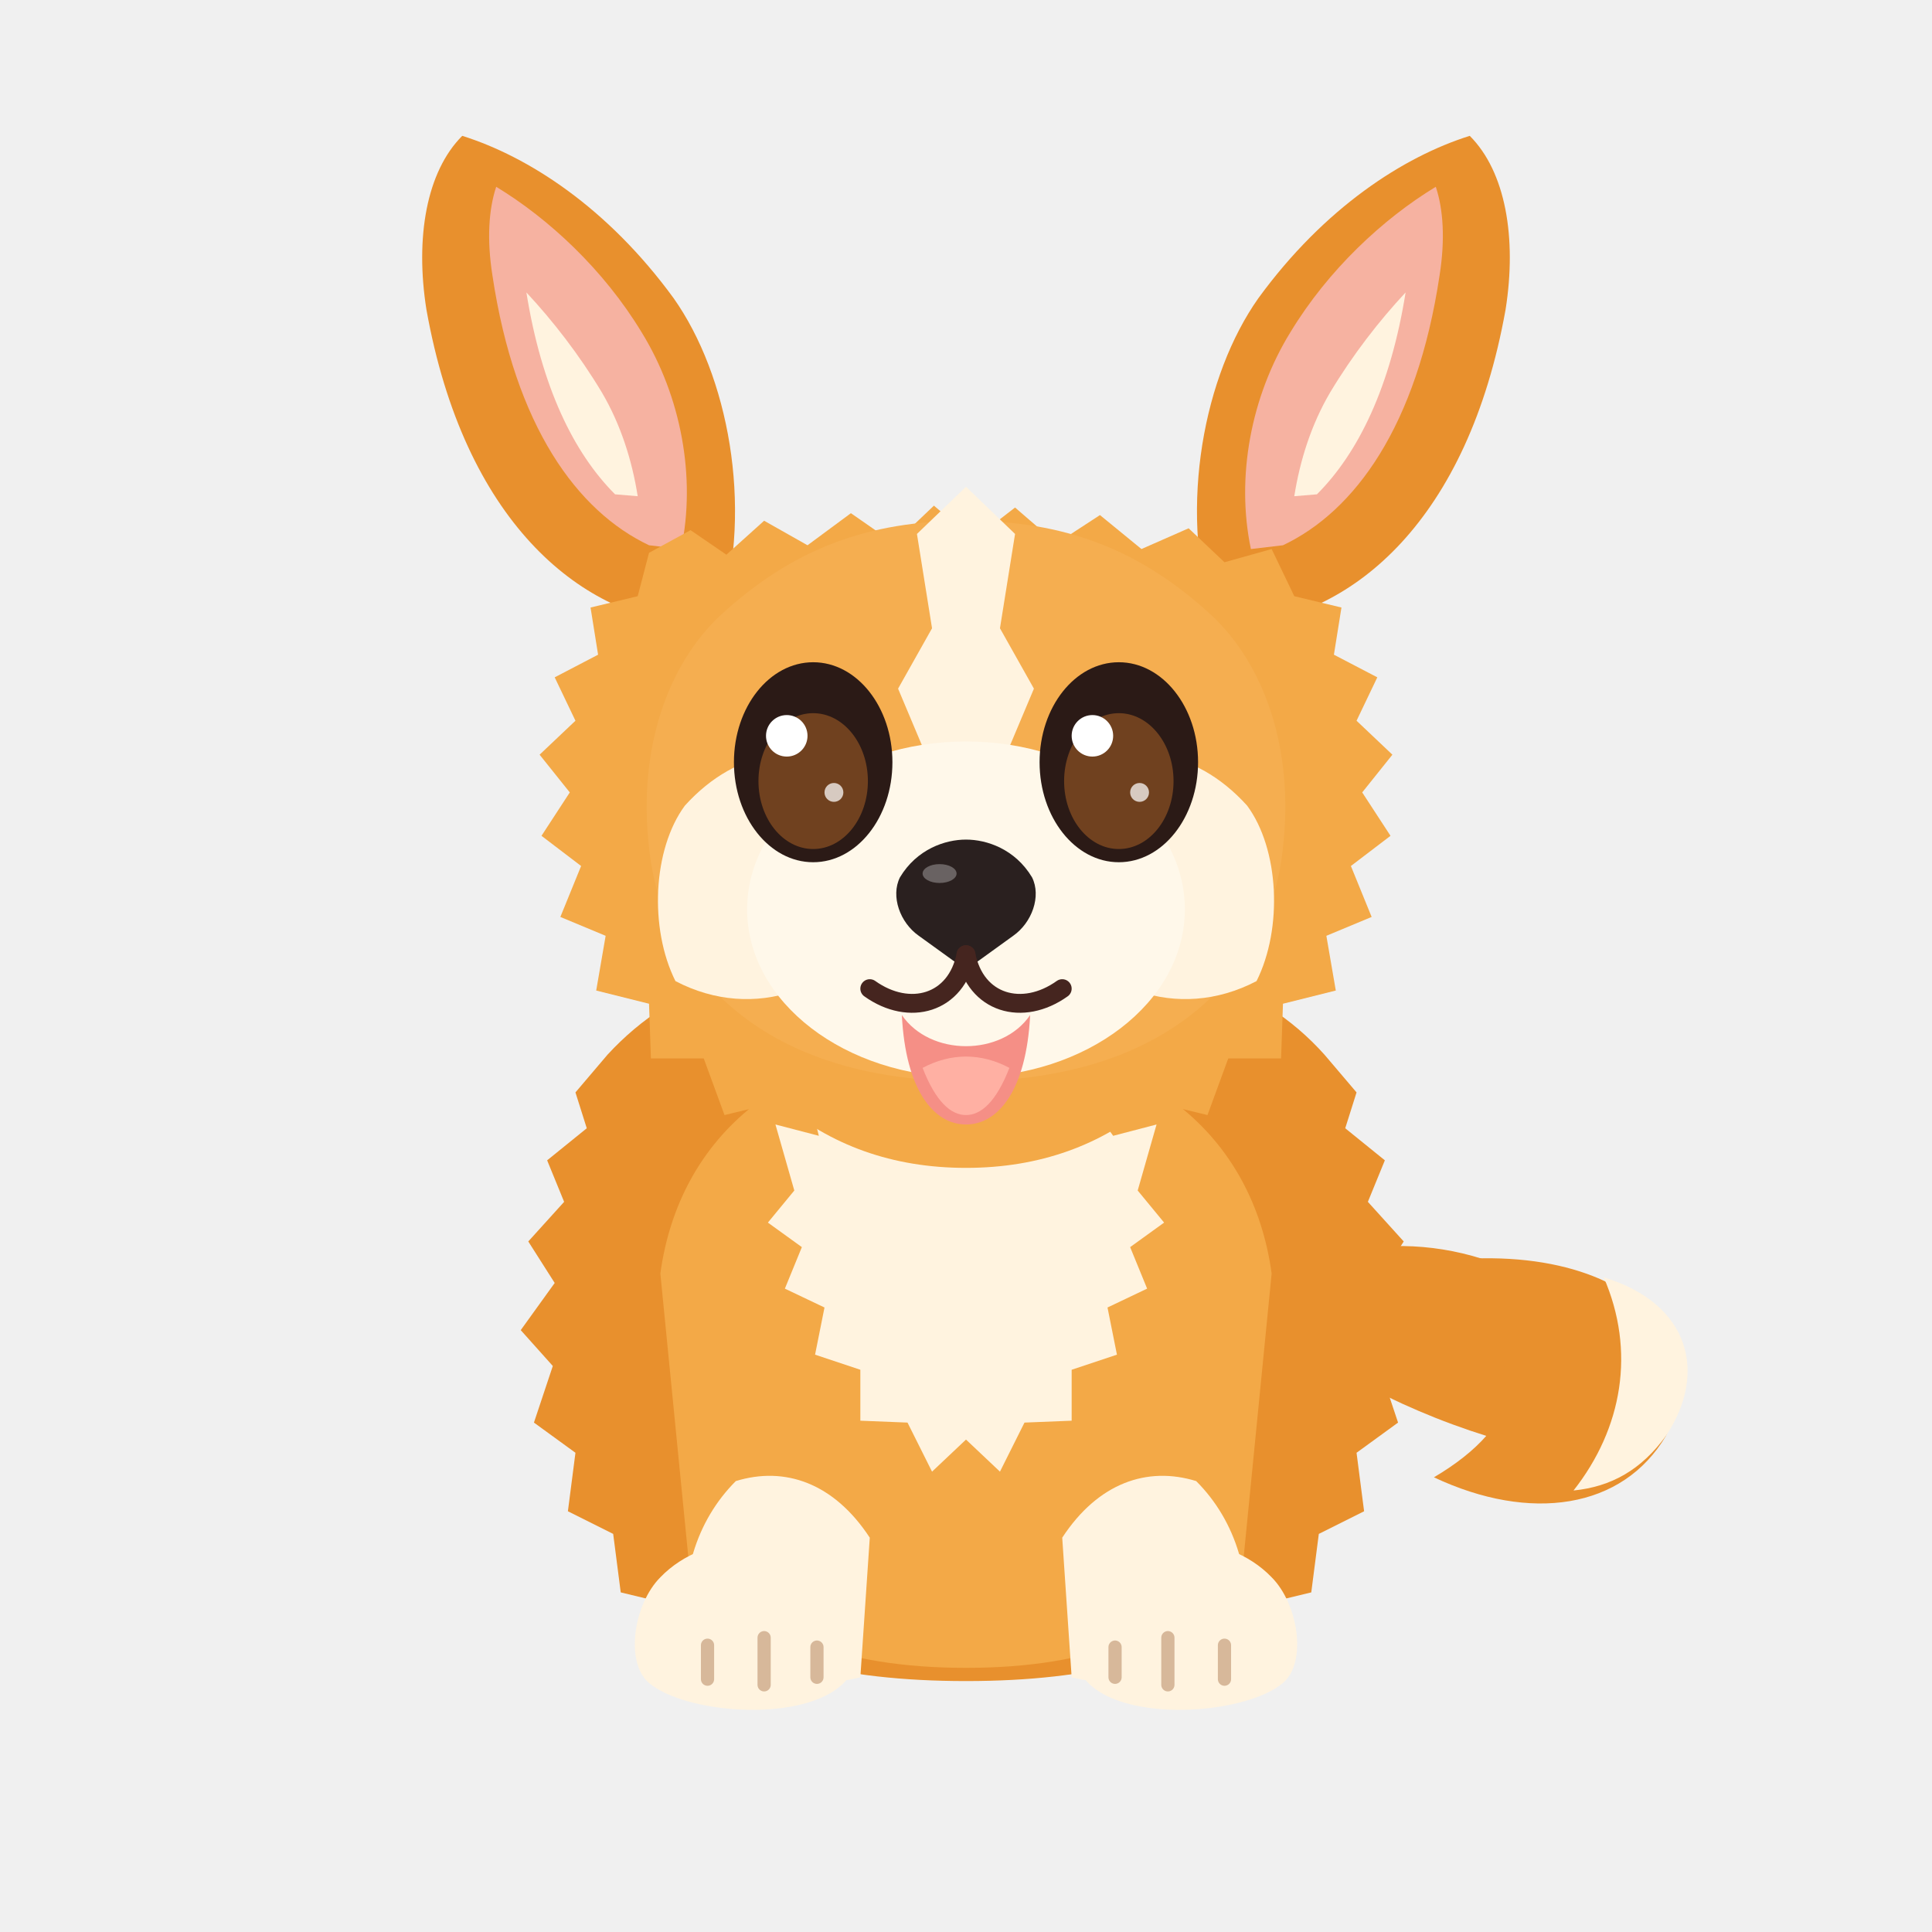
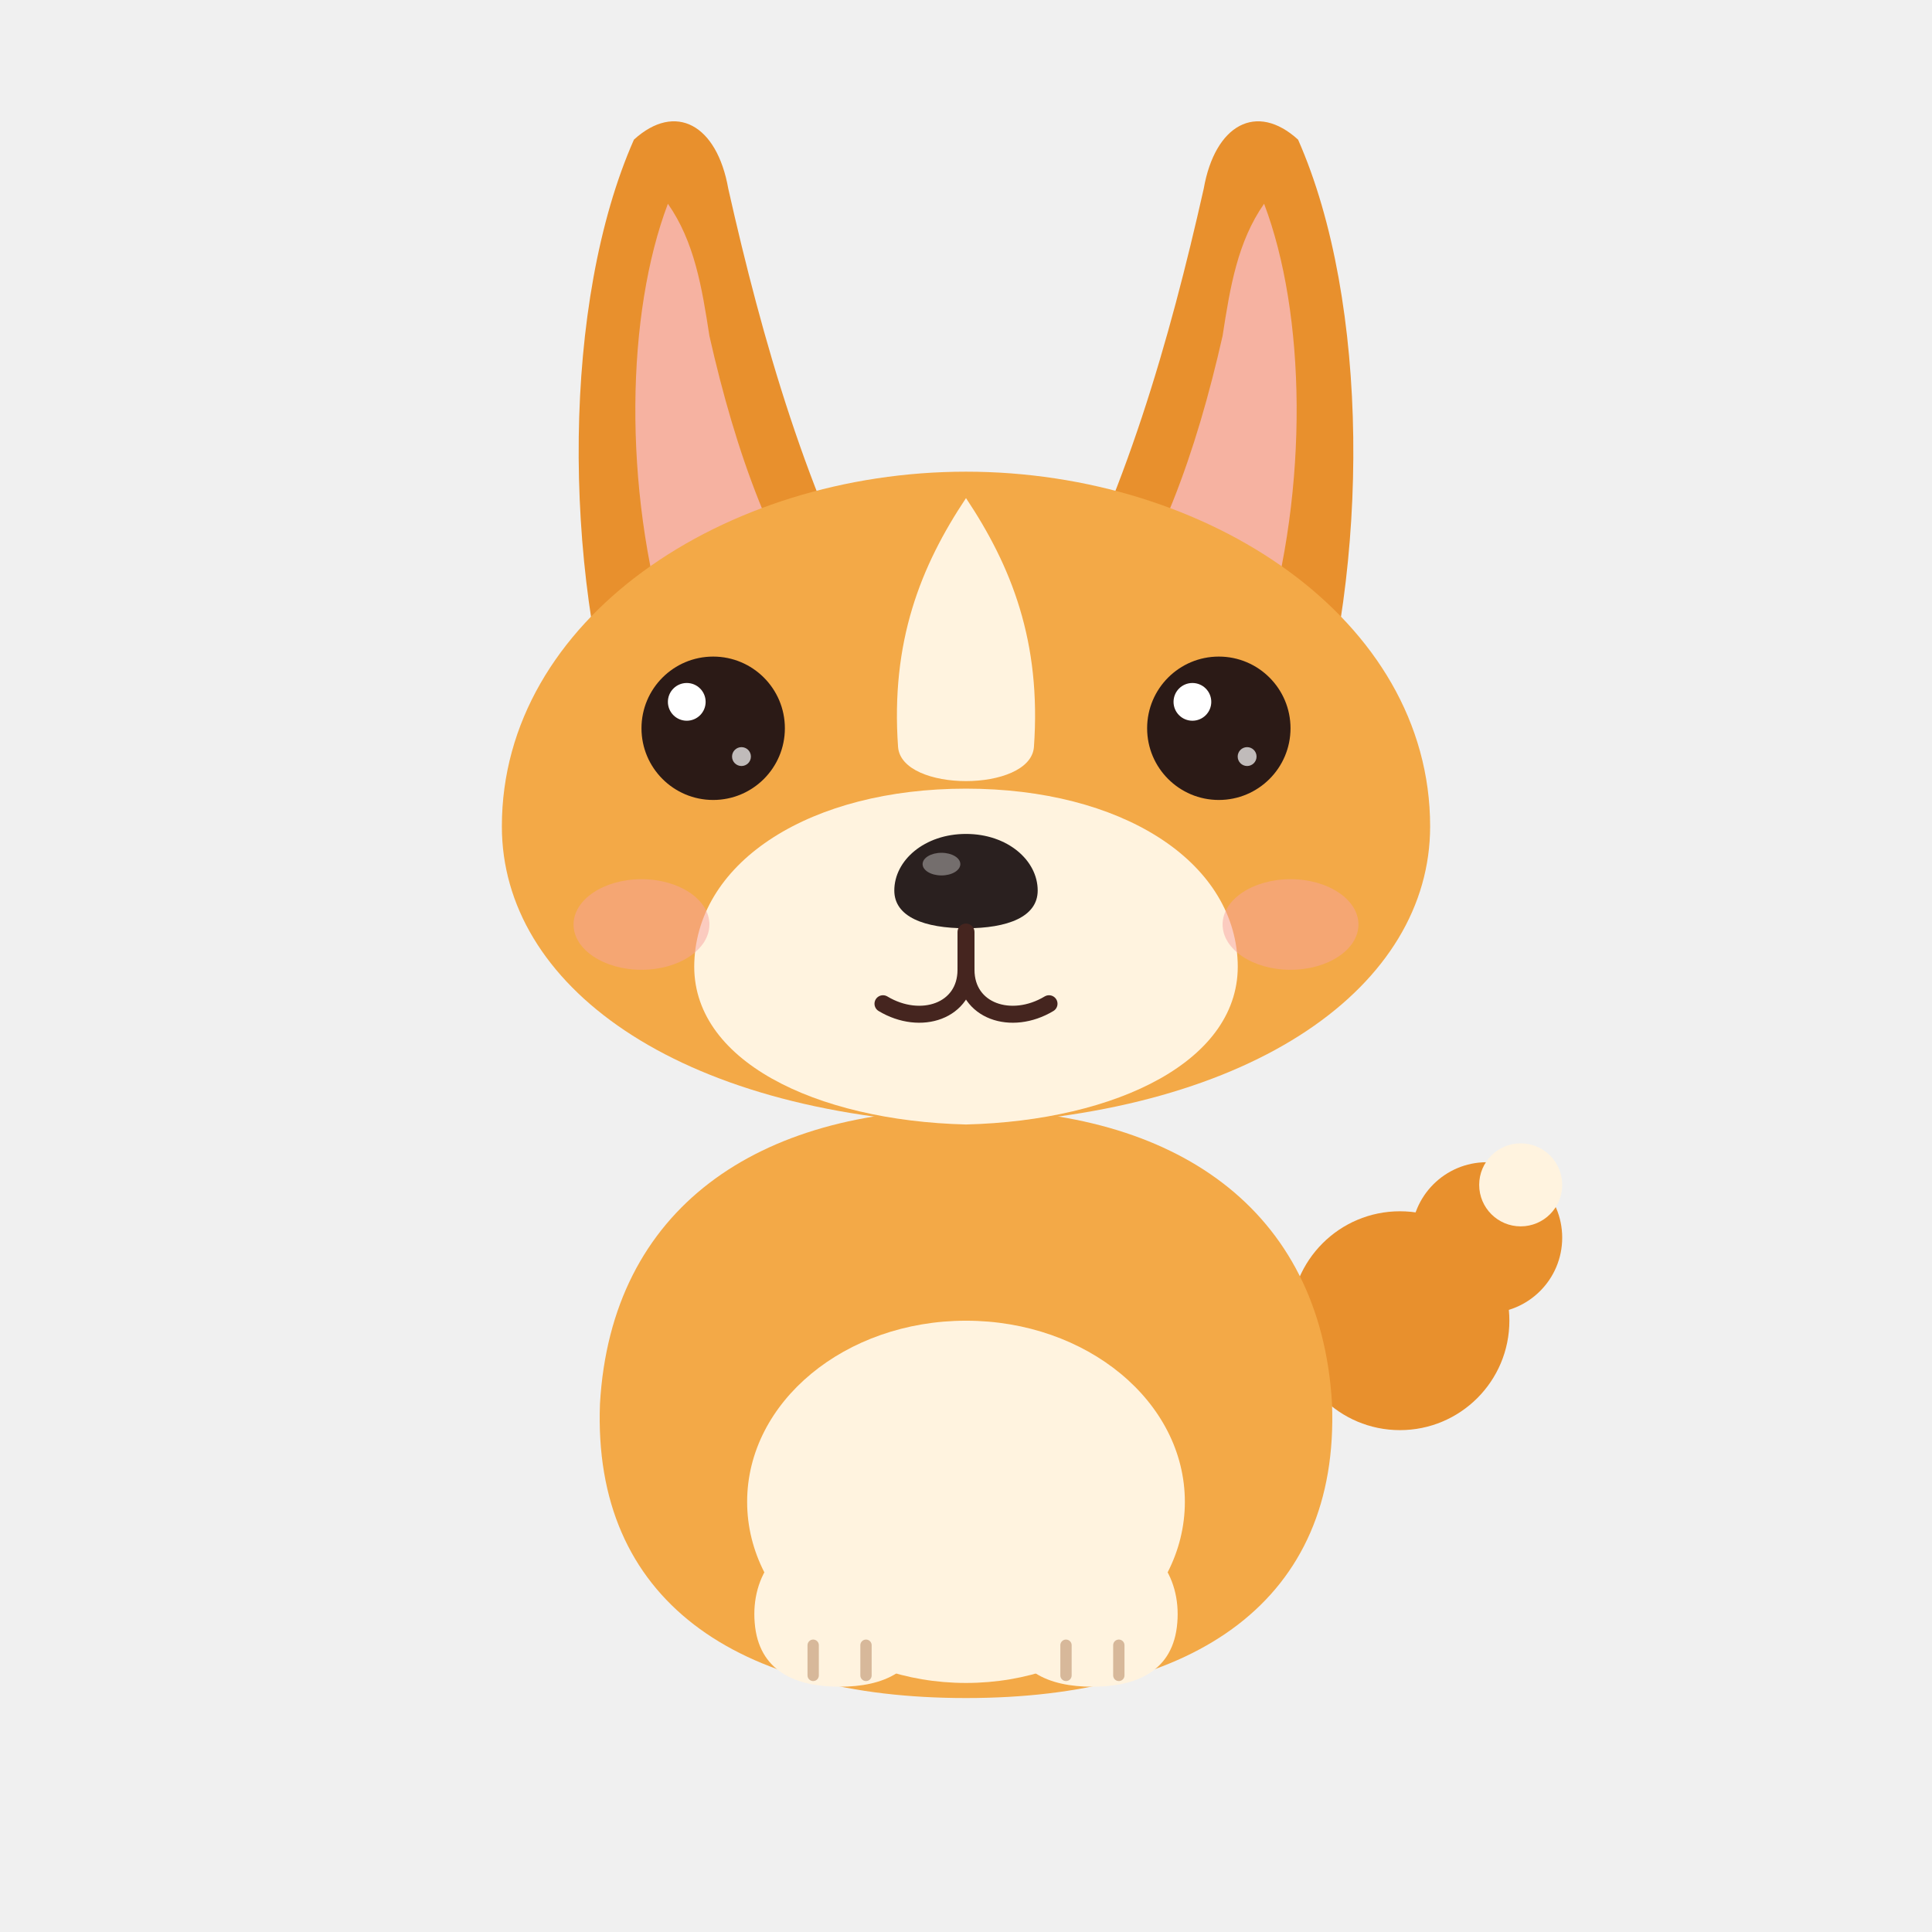
<svg xmlns="http://www.w3.org/2000/svg" viewBox="0 0 1024 1024" role="img" aria-label="柯基伙伴">
  <g id="corgi-root">
    <g id="corgi-tail" class="companion-tail">
-       <path d="M680 674C735 649 797 659 842 700L817 769C765 757 718 735 680 707Z" fill="#E8902D" />
-       <path d="M698 684C827 638 916 692 883 761C860 800 811 807 760 783C806 756 819 718 760 696C738 688 717 685 698 684Z" fill="#E8902D" />
-       <path d="M850 677C896 691 905 728 883 761C870 779 854 788 834 790C860 757 867 716 850 677Z" fill="#FFF3DF" />
+       <circle cx="742" cy="700" r="58" fill="#E8902D" />
+       <circle cx="788" cy="656" r="40" fill="#E8902D" />
+       <circle cx="806" cy="628" r="22" fill="#FFF3DF" />
    </g>
    <g id="corgi-body">
-       <path id="corgi-fur-body" d="M322 559C357 521 410 500 512 500C614 500 668 521 702 559L719 579L713 598L734 615L725 637L744 658L730 680L748 705L731 724L741 754L719 770L723 801L699 813L695 844L666 851C627 878 579 891 512 891C445 891 397 878 358 851L329 844L325 813L301 801L305 770L283 754L293 724L276 705L294 680L280 658L299 637L290 615L311 598L305 579Z" fill="#E8902D" />
-       <path d="M350 675C360 602 417 552 512 552C607 552 664 602 674 675L659 827C625 866 578 884 512 884C446 884 399 866 365 827Z" fill="#F3A947" />
-       <path id="corgi-fur-chest" d="M425 566L449 579L466 566L483 586L502 572L519 591L539 574L555 594L575 581L590 602L613 596L603 631L617 648L599 661L608 683L587 693L592 718L568 726L568 753L543 754L530 780L512 763L494 780L481 754L456 753L456 726L432 718L437 693L416 683L425 661L407 648L421 631L411 596L434 602Z" fill="#FFF3DF" />
-       <path d="M390 785C369 806 359 837 365 872C389 890 423 897 456 889L461 815C442 786 416 777 390 785Z" fill="#FFF3DF" />
-       <path d="M634 785C655 806 665 837 659 872C635 890 601 897 568 889L563 815C582 786 608 777 634 785Z" fill="#FFF3DF" />
+       <path id="corgi-fur-body" d="M512 588C622 588 700 640 706 744C710 848 634 900 512 900C390 900 314 848 318 744C324 640 402 588 512 588Z" fill="#F3A947" />
+       <ellipse id="corgi-fur-chest" cx="512" cy="796" rx="116" ry="96" fill="#FFF3DF" />
+     </g>
+     <g id="corgi-paw-left">
+       <path d="M445 812C478 812 492 836 490 860C488 886 468 894 445 894C422 894 402 886 400 860C398 836 412 812 445 812Z" fill="#FFF3DF" />
+       <path d="M431 872V888M459 872V888" stroke="#D7B89A" stroke-width="6" stroke-linecap="round" />
+     </g>
+     <g id="corgi-paw-right">
+       <path d="M579 812C612 812 626 836 624 860C622 886 602 894 579 894C556 894 536 886 534 860C532 836 546 812 579 812Z" fill="#FFF3DF" />
+       <path d="M565 872V888M593 872V888" stroke="#D7B89A" stroke-width="6" stroke-linecap="round" />
    </g>
    <g id="corgi-head">
      <g id="corgi-ear-left" class="companion-ear corgi-ear-left">
-         <path d="M365 331C307 326 246 276 226 164C220 126 226 91 245 72C280 83 322 110 357 158C386 199 399 268 382 326Z" fill="#E8902D" />
-         <path d="M344 289C306 271 273 226 261 146C258 127 259 111 263 99C291 116 320 143 340 176C361 210 369 253 361 291Z" fill="#F6B2A1" />
-         <path d="M326 262C304 240 287 205 279 155C293 170 307 188 319 208C329 225 335 244 338 263Z" fill="#FFF3DF" />
+         <path d="M330 400C298 300 298 160 336 74C358 54 380 66 386 100C404 180 428 264 468 336C430 370 380 394 330 400Z" fill="#E8902D" />
+         <path d="M354 338C330 258 332 166 354 108C368 128 372 152 376 178C390 240 410 296 442 338C416 352 384 350 354 338Z" fill="#F6B2A1" />
      </g>
      <g id="corgi-ear-right" class="companion-ear corgi-ear-right">
-         <path d="M659 331C717 326 778 276 798 164C804 126 798 91 779 72C744 83 702 110 667 158C638 199 625 268 642 326Z" fill="#E8902D" />
-         <path d="M680 289C718 271 751 226 763 146C766 127 765 111 761 99C733 116 704 143 684 176C663 210 655 253 663 291Z" fill="#F6B2A1" />
-         <path d="M698 262C720 240 737 205 745 155C731 170 717 188 705 208C695 225 689 244 686 263Z" fill="#FFF3DF" />
+         <path d="M694 400C726 300 726 160 688 74C666 54 644 66 638 100C620 180 596 264 556 336C594 370 644 394 694 400Z" fill="#E8902D" />
+         <path d="M670 338C694 258 692 166 670 108C656 128 652 152 648 178C634 240 614 296 582 338C608 352 640 350 670 338Z" fill="#F6B2A1" />
      </g>
-       <path id="corgi-fur-cheeks" d="M344 293L366 281L385 294L405 276L428 289L451 272L474 288L495 268L516 286L538 269L560 288L583 273L605 291L630 280L649 298L674 291L686 316L711 322L707 347L730 359L719 382L738 400L722 420L737 443L716 459L727 486L703 496L708 525L680 532L679 561L651 561L640 591L611 584C584 607 551 619 512 619C473 619 440 607 413 584L384 591L373 561L345 561L344 532L316 525L321 496L297 486L308 459L287 443L302 420L286 400L305 382L294 359L317 347L313 322L338 316Z" fill="#F3A947" />
-       <path d="M382 326C420 291 460 276 512 276C564 276 604 291 642 326C670 352 686 397 680 449C674 511 624 573 512 573C400 573 350 511 344 449C338 397 354 352 382 326Z" fill="#F5AE50" />
-       <path d="M486 283L512 258L538 283L530 333L548 365L532 403L547 447L527 482L512 520L497 482L477 447L492 403L476 365L494 333Z" fill="#FFF3DF" />
-       <path d="M363 427C391 396 429 391 457 413C477 429 482 459 467 486C446 524 400 542 358 520C344 492 346 450 363 427Z" fill="#FFF3DF" />
-       <path d="M661 427C633 396 595 391 567 413C547 429 542 459 557 486C578 524 624 542 666 520C680 492 678 450 661 427Z" fill="#FFF3DF" />
-       <ellipse cx="512" cy="482" rx="116" ry="89" fill="#FFF8EA" />
+       <path id="corgi-fur-cheeks" d="M512 250C640 250 758 328 758 438C758 522 666 590 512 596C358 590 266 522 266 438C266 328 384 250 512 250Z" fill="#F3A947" />
+       <path d="M512 264C536 300 552 340 548 396C546 420 478 420 476 396C472 340 488 300 512 264Z" fill="#FFF3DF" />
+       <path d="M512 418C594 418 654 456 656 510C658 562 592 594 512 596C432 594 366 562 368 510C370 456 430 418 512 418Z" fill="#FFF3DF" />
+       <ellipse cx="340" cy="490" rx="36" ry="24" fill="#F7A3A0" opacity=".5" />
+       <ellipse cx="684" cy="490" rx="36" ry="24" fill="#F7A3A0" opacity=".5" />
      <g id="corgi-look" class="companion-look">
        <g id="corgi-eye-left" class="companion-eye">
-           <ellipse cx="431" cy="404" rx="42" ry="53" fill="#2B1A16" />
-           <ellipse cx="431" cy="414" rx="29" ry="36" fill="#70411F" />
-           <circle cx="417" cy="390" r="11" fill="#FFFFFF" />
-           <circle cx="442" cy="420" r="5" fill="#FFFFFF" opacity=".72" />
+           <circle cx="378" cy="386" r="38" fill="#2B1A16" />
+           <circle cx="364" cy="372" r="10" fill="#FFFFFF" />
+           <circle cx="393" cy="401" r="5" fill="#FFFFFF" opacity=".7" />
        </g>
        <g id="corgi-eye-right" class="companion-eye">
-           <ellipse cx="593" cy="404" rx="42" ry="53" fill="#2B1A16" />
-           <ellipse cx="593" cy="414" rx="29" ry="36" fill="#70411F" />
-           <circle cx="579" cy="390" r="11" fill="#FFFFFF" />
-           <circle cx="604" cy="420" r="5" fill="#FFFFFF" opacity=".72" />
+           <circle cx="646" cy="386" r="38" fill="#2B1A16" />
+           <circle cx="632" cy="372" r="10" fill="#FFFFFF" />
+           <circle cx="661" cy="401" r="5" fill="#FFFFFF" opacity=".7" />
        </g>
      </g>
      <g id="corgi-nose" class="companion-nose">
-         <path d="M477 465C486 450 501 445 512 445C523 445 538 450 547 465C552 475 547 489 537 496L519 509C515 512 509 512 505 509L487 496C477 489 472 475 477 465Z" fill="#2A201F" />
-         <ellipse cx="498" cy="463" rx="9" ry="5" fill="#FFFFFF" opacity=".3" />
+         <path d="M512 442C534 442 550 456 550 472C550 486 534 492 512 492C490 492 474 486 474 472C474 456 490 442 512 442Z" fill="#2A201F" />
+         <ellipse cx="499" cy="458" rx="10" ry="6" fill="#FFFFFF" opacity=".35" />
      </g>
      <g id="corgi-mouth">
-         <path d="M512 506C507 532 482 539 461 524" fill="none" stroke="#45251F" stroke-width="10" stroke-linecap="round" />
-         <path d="M512 506C517 532 542 539 563 524" fill="none" stroke="#45251F" stroke-width="10" stroke-linecap="round" />
-         <path d="M478 538C493 560 531 560 546 538C544 578 529 596 512 596C495 596 480 578 478 538Z" fill="#F58F86" />
-         <path d="M489 566C504 558 520 558 535 566C528 584 520 591 512 591C504 591 496 584 489 566Z" fill="#FFB0A3" />
+         <path d="M512 494V514" fill="none" stroke="#45251F" stroke-width="9" stroke-linecap="round" />
+         <path d="M512 514C512 536 488 544 468 532" fill="none" stroke="#45251F" stroke-width="9" stroke-linecap="round" />
+         <path d="M512 514C512 536 536 544 556 532" fill="none" stroke="#45251F" stroke-width="9" stroke-linecap="round" />
      </g>
-     </g>
-     <g id="corgi-paw-left">
-       <path d="M350 836C374 811 421 810 447 836C460 849 461 881 445 894C422 913 363 908 344 892C331 881 336 850 350 836Z" fill="#FFF3DF" />
-       <path d="M375 872V890M405 868V893M433 873V889" stroke="#D7B89A" stroke-width="7" stroke-linecap="round" />
-     </g>
-     <g id="corgi-paw-right">
-       <path d="M674 836C650 811 603 810 577 836C564 849 563 881 579 894C602 913 661 908 680 892C693 881 688 850 674 836Z" fill="#FFF3DF" />
-       <path d="M649 872V890M619 868V893M591 873V889" stroke="#D7B89A" stroke-width="7" stroke-linecap="round" />
    </g>
  </g>
</svg>
